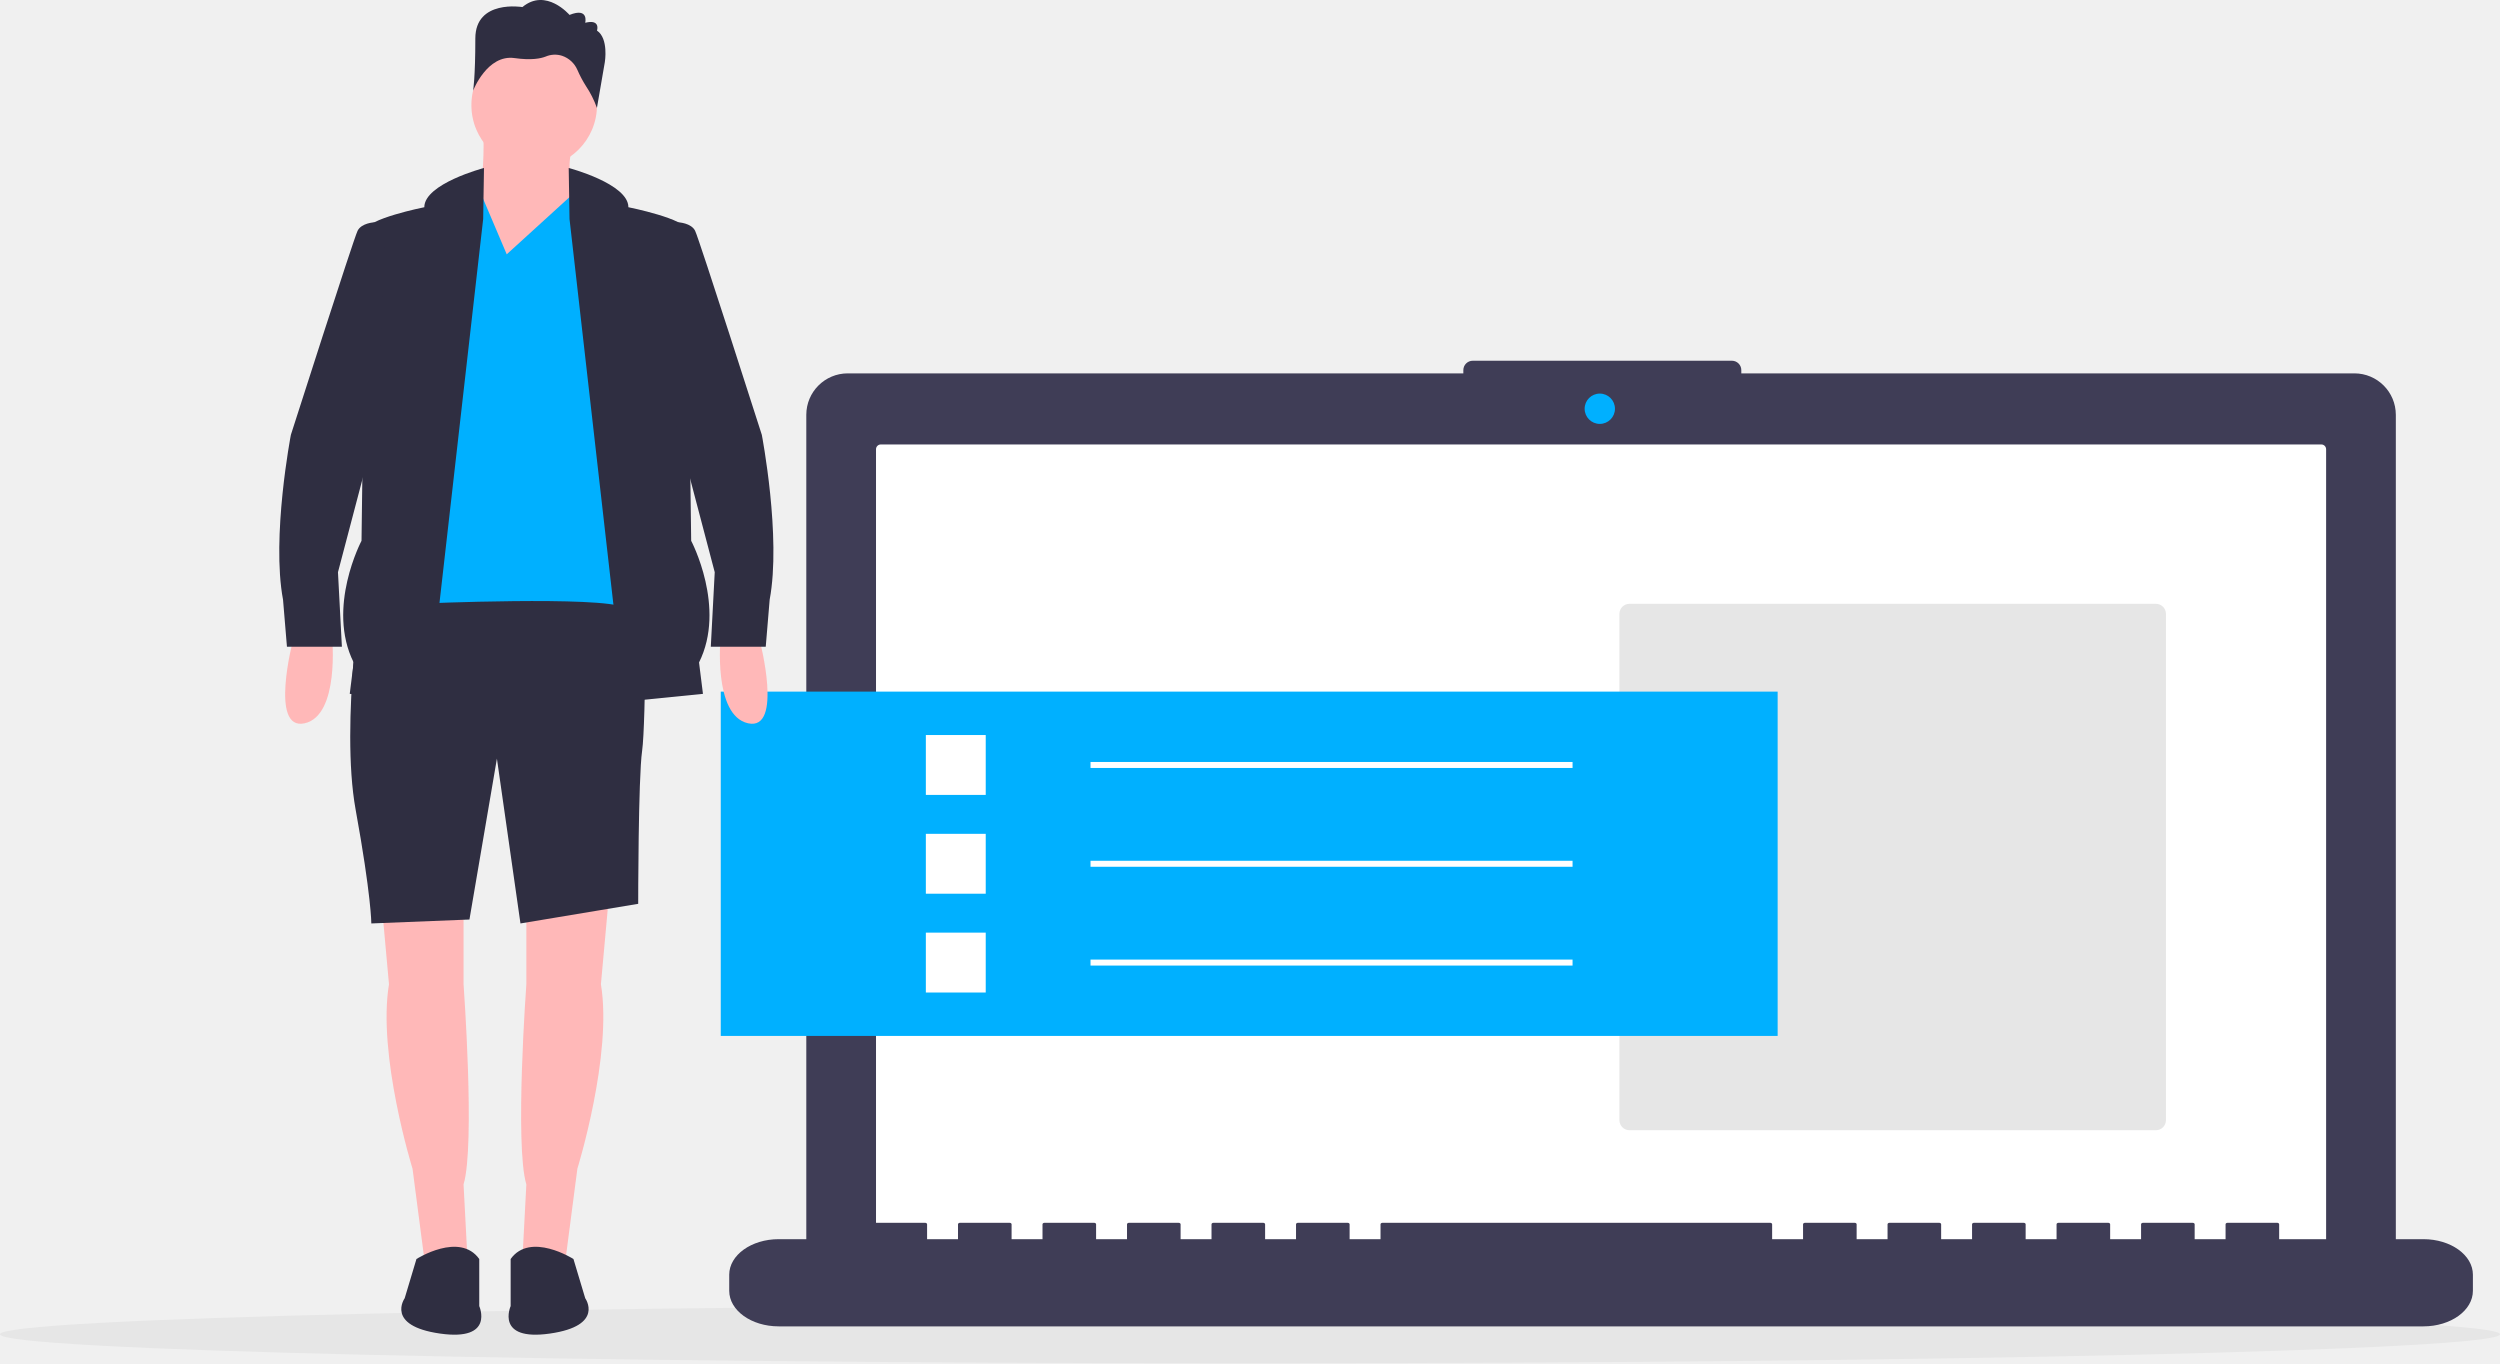
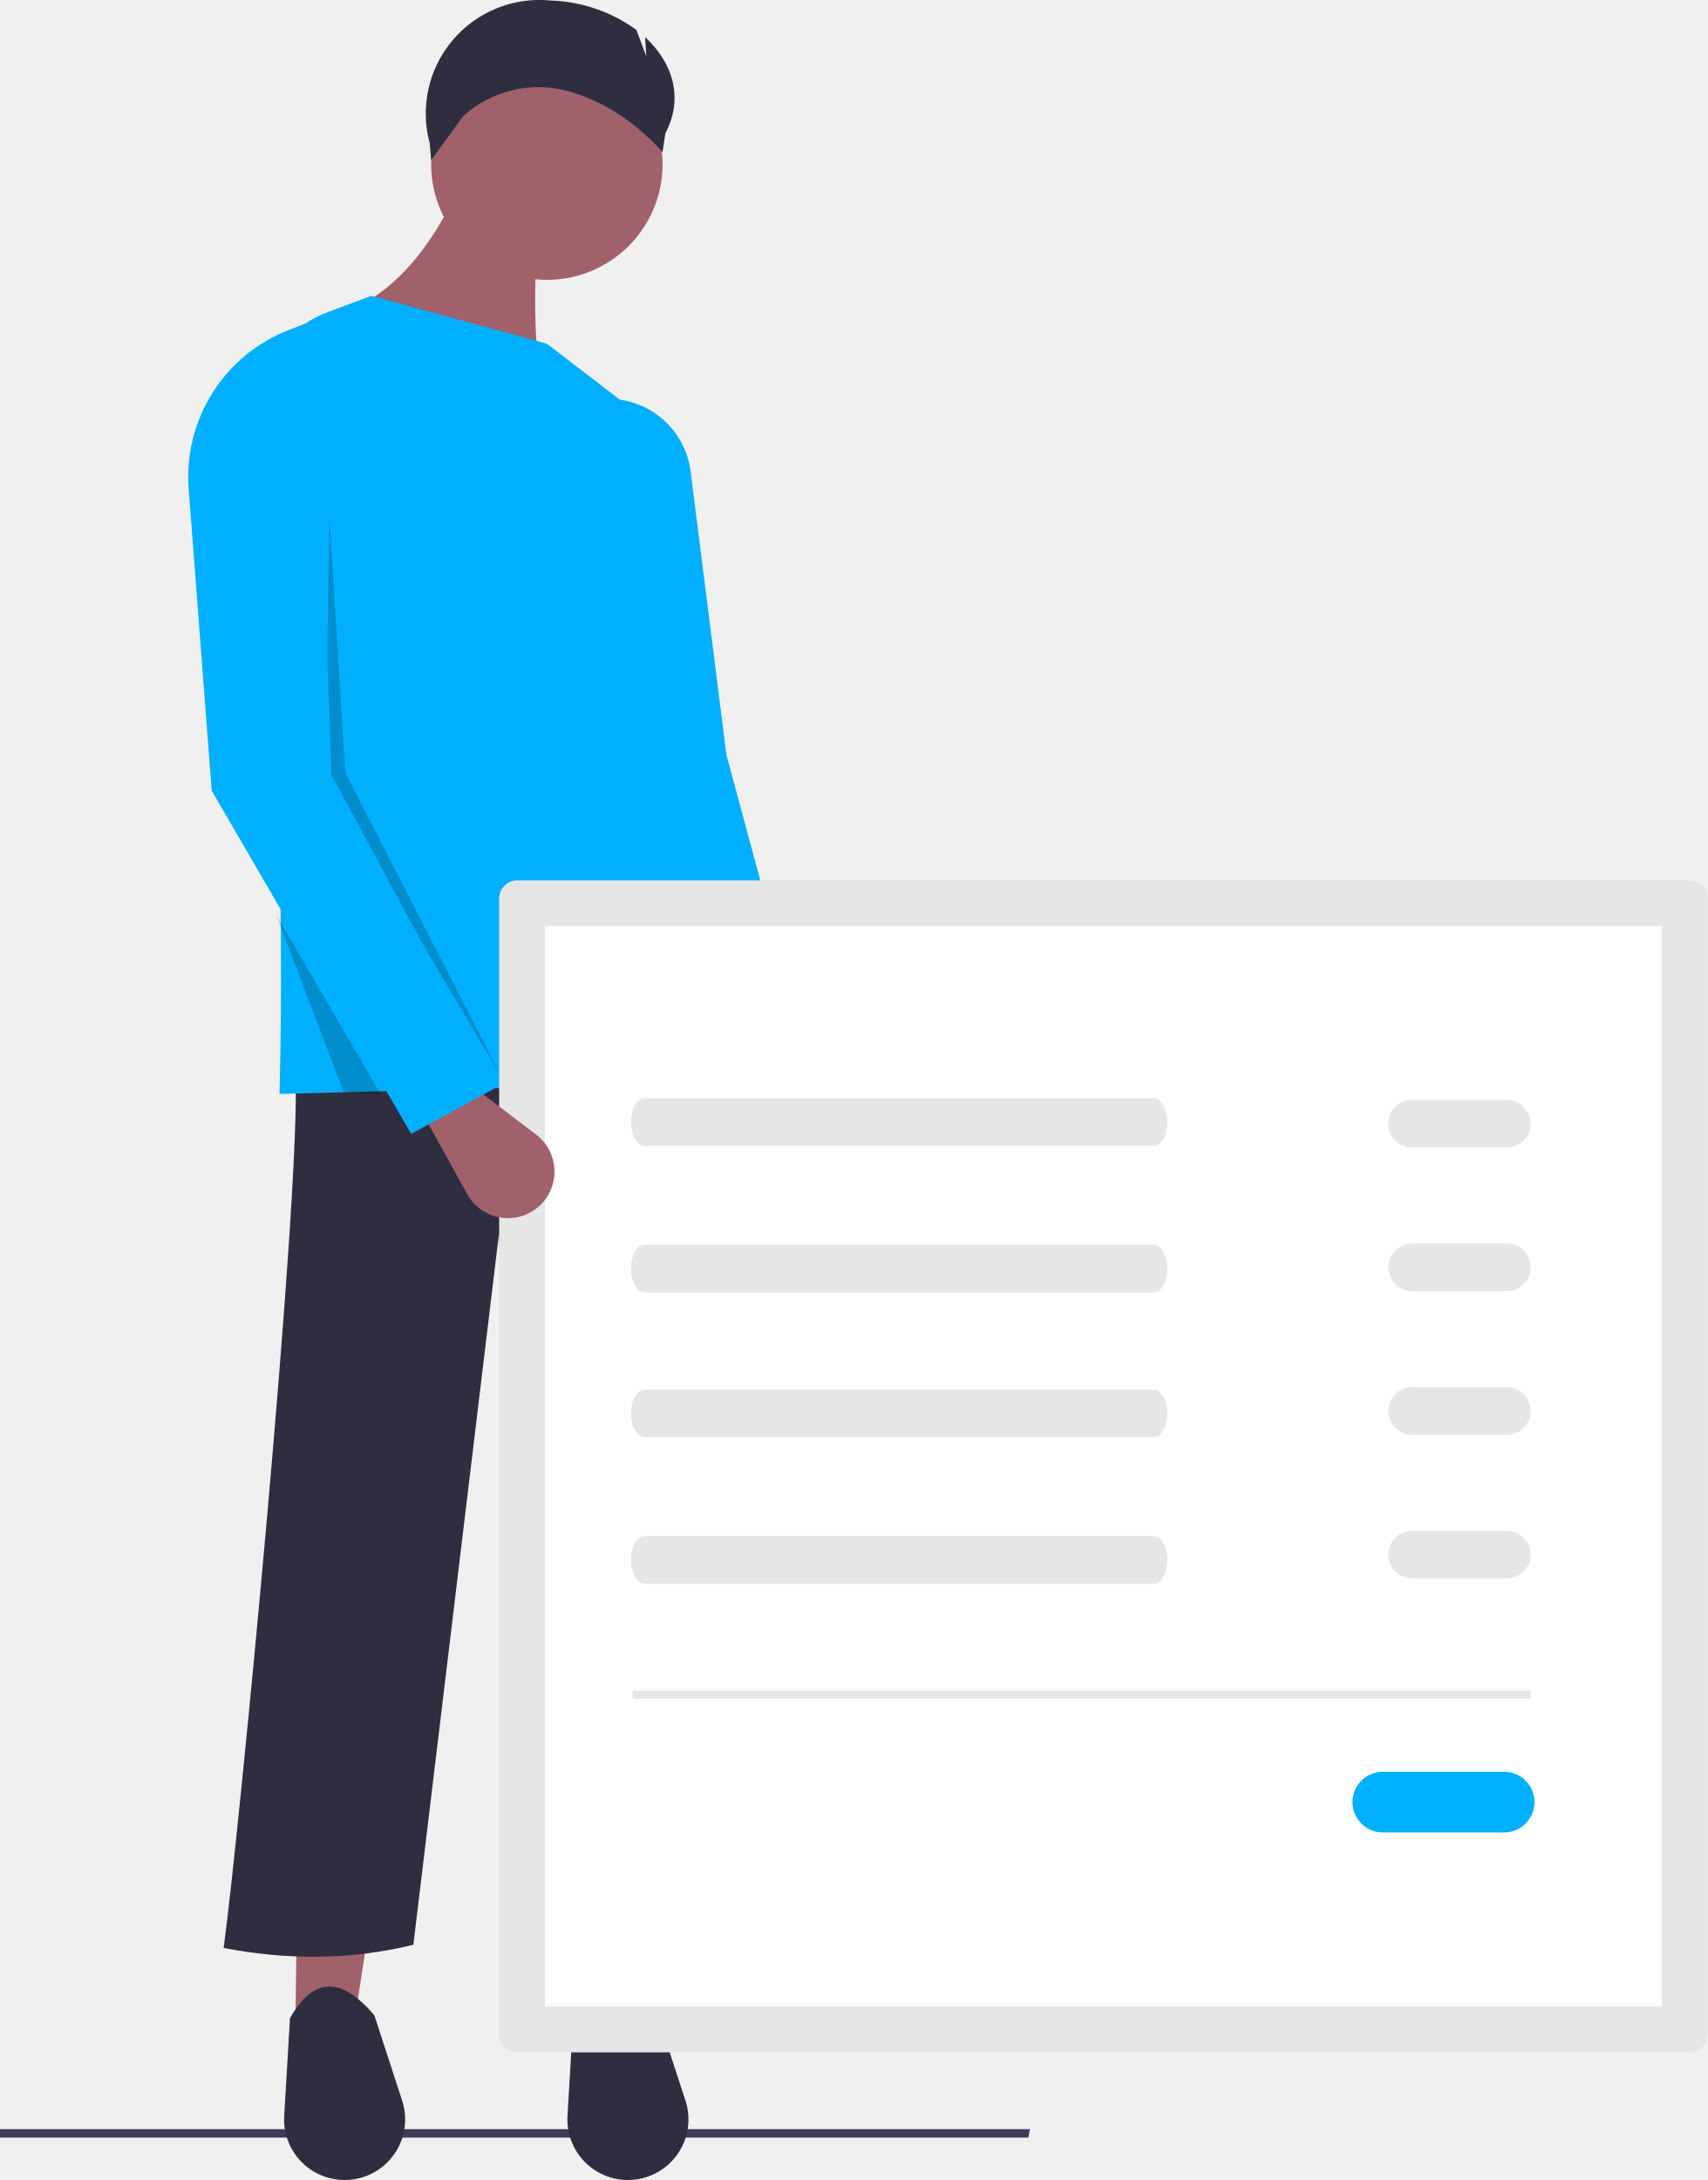
- <svg xmlns="http://www.w3.org/2000/svg" id="afc017fa-71c4-4ea6-a0c5-62cd2df9d074" data-name="Layer 1" width="885.358" height="482.802" viewBox="0 0 885.358 482.802">
-   <ellipse cx="442.679" cy="472.519" rx="442.679" ry="10.282" fill="#e6e6e6" />
-   <path d="M991.101,340.824H773.996v-1.137a3.338,3.338,0,0,0-3.338-3.338H678.89a3.338,3.338,0,0,0-3.338,3.338v1.137H457.552a14.686,14.686,0,0,0-14.686,14.686V652.793a14.686,14.686,0,0,0,14.686,14.686H991.101a14.686,14.686,0,0,0,14.686-14.686V355.509A14.686,14.686,0,0,0,991.101,340.824Z" transform="translate(-157.3212 -208.5992)" fill="#3f3d56" />
-   <path d="M469.231,366a1.695,1.695,0,0,0-1.676,1.71v287.689a1.695,1.695,0,0,0,1.676,1.71H979.422a1.695,1.695,0,0,0,1.676-1.71v-287.689A1.695,1.695,0,0,0,979.422,366Z" transform="translate(-157.3212 -208.5992)" fill="#fff" />
-   <circle cx="566.558" cy="144.754" r="5.37" fill="#00b0ff" />
-   <path d="M1015.565,647.443H964.47V642.166c0-.29-.327-.525-.73-.525H946.222c-.403,0-.73.235-.73.525v5.277H934.544V642.166c0-.29-.327-.525-.73-.525H916.296c-.403,0-.73.235-.73.525v5.277H904.617V642.166c0-.29-.327-.525-.73-.525H886.369c-.403,0-.73.235-.73.525v5.277h-10.949V642.166c0-.29-.327-.525-.73-.525H856.442c-.403,0-.73.235-.73.525v5.277H844.763V642.166c0-.29-.327-.525-.73-.525H826.515c-.403,0-.73.235-.73.525v5.277H814.837V642.166c0-.29-.327-.525-.73-.525H796.589c-.403,0-.73.235-.73.525v5.277H784.91V642.166c0-.29-.327-.525-.73-.525H646.955c-.403,0-.73.235-.73.525v5.277H635.277V642.166c0-.29-.327-.525-.73-.525H617.029c-.403,0-.73.235-.73.525v5.277h-10.949V642.166c0-.29-.327-.525-.73-.525H587.102c-.403,0-.73.235-.73.525v5.277H575.423V642.166c0-.29-.327-.525-.73-.525H557.175c-.403,0-.73.235-.73.525v5.277H545.496V642.166c0-.29-.327-.525-.73-.525H527.248c-.403,0-.73.235-.73.525v5.277h-10.949V642.166c0-.29-.327-.525-.73-.525H497.322c-.403,0-.73.235-.73.525v5.277H485.643V642.166c0-.29-.327-.525-.73-.525H467.395c-.403,0-.73.235-.73.525v5.277h-33.576c-9.675,0-17.518,5.638-17.518,12.593v5.694c0,6.955,7.843,12.593,17.518,12.593H1015.565c9.675,0,17.518-5.638,17.518-12.593v-5.694C1033.083,653.081,1025.24,647.443,1015.565,647.443Z" transform="translate(-157.3212 -208.5992)" fill="#3f3d56" />
-   <rect x="573.506" y="213.837" width="193.548" height="186.423" rx="3.562" fill="#e6e6e6" />
-   <path d="M328.435,254.187a120.058,120.058,0,0,1-1.39,25.017s-9.729,22.238,1.39,31.967S360.402,281.984,360.402,281.984c-1.442-8.634-2.273-16.751,0-22.238Z" transform="translate(-157.3212 -208.5992)" fill="#ffb8b8" />
-   <path d="M343.724,526.598v30.577s-4.17,56.984,0,70.882l-1.39,26.407h15.288l4.17-31.967s12.509-40.306,8.339-65.323l2.78-30.577Z" transform="translate(-157.3212 -208.5992)" fill="#ffb8b8" />
-   <path d="M321.486,526.598v30.577s4.17,56.984,0,70.882l1.39,26.407H307.588l-4.17-31.967s-12.509-40.306-8.339-65.323l-2.78-30.577Z" transform="translate(-157.3212 -208.5992)" fill="#ffb8b8" />
-   <path d="M286.045,411.935s-8.339,52.814-2.78,83.391,5.559,40.306,5.559,40.306l34.746-1.39L333.3,477.258l8.339,58.374,41.696-6.949s0-44.475,1.39-54.204,1.39-65.323,1.39-65.323Z" transform="translate(-157.3212 -208.5992)" fill="#2f2e41" />
-   <path d="M360.402,654.464s-15.288-9.729-22.238,0v16.678s-5.559,12.509,13.899,9.729,12.509-12.509,12.509-12.509Z" transform="translate(-157.3212 -208.5992)" fill="#2f2e41" />
-   <path d="M304.808,654.464s15.288-9.729,22.238,0v16.678s5.559,12.509-13.899,9.729-12.509-12.509-12.509-12.509Z" transform="translate(-157.3212 -208.5992)" fill="#2f2e41" />
-   <circle cx="189.182" cy="37.249" r="22.238" fill="#ffb8b8" />
-   <path d="M336.775,298.662l-9.56-22.494-9.898,4.426L304.808,352.866l1.39,69.493s63.933-2.78,72.272,1.39-9.729-136.205-9.729-136.205l-8.339-10.402Z" transform="translate(-157.3212 -208.5992)" fill="#00b0ff" />
-   <path d="M328.724,268.086s-21.136,5.559-21.136,13.899c0,0-20.848,4.17-20.848,8.339s-1.39,109.798-1.39,109.798-12.509,23.627-2.78,43.085l-1.39,11.119,27.797,2.78,19.458-170.952Z" transform="translate(-157.3212 -208.5992)" fill="#2f2e41" />
-   <path d="M358.724,268.086s21.136,5.559,21.136,13.899c0,0,20.848,4.17,20.848,8.339s1.39,109.798,1.39,109.798,12.509,23.627,2.78,43.085l1.39,11.119-27.797,2.78-19.458-170.952Z" transform="translate(-157.3212 -208.5992)" fill="#2f2e41" />
-   <path d="M364.572,216.661s1.39-5.559-5.559-2.78c0,0-8.339-9.729-16.678-2.78,0,0-16.678-2.78-16.678,11.119s-.786,18.488-.786,18.488,4.956-12.928,14.685-11.538c5.945.849,9.296.142,11.002-.537a8.342,8.342,0,0,1,5.824-.276,9.06,9.06,0,0,1,5.412,4.983,41.764,41.764,0,0,0,3.013,5.698,35.286,35.286,0,0,1,3.913,7.784h0l2.804-16.262s1.39-8.339-2.78-11.119C368.741,219.441,370.131,215.271,364.572,216.661Z" transform="translate(-157.3212 -208.5992)" fill="#2f2e41" />
-   <rect x="255.251" y="244.931" width="374.289" height="121.935" fill="#00b0ff" />
-   <path d="M261.028,435.562s-8.339,31.967,4.17,29.187,9.729-30.577,9.729-30.577Z" transform="translate(-157.3212 -208.5992)" fill="#ffb8b8" />
-   <path d="M426.42,435.562s8.339,31.967-4.17,29.187-9.729-30.577-9.729-30.577Z" transform="translate(-157.3212 -208.5992)" fill="#ffb8b8" />
-   <path d="M293.689,290.323l-3.836-2.986s-4.503.207-5.893,2.986-23.627,72.272-23.627,72.272-6.949,36.136-2.78,58.374l1.39,16.678h19.458L277.011,411.24l13.899-52.814Z" transform="translate(-157.3212 -208.5992)" fill="#2f2e41" />
-   <path d="M393.758,290.323l3.836-2.986s4.503.207,5.893,2.986,23.627,72.272,23.627,72.272,6.949,36.136,2.78,58.374l-1.39,16.678H409.047l1.39-26.407-13.899-52.814Z" transform="translate(-157.3212 -208.5992)" fill="#2f2e41" />
-   <rect x="327.882" y="260.306" width="21.206" height="21.206" fill="#fff" />
-   <rect x="386.199" y="269.849" width="170.71" height="2.121" fill="#fff" />
-   <rect x="327.882" y="295.296" width="21.206" height="21.206" fill="#fff" />
-   <rect x="386.199" y="304.839" width="170.71" height="2.121" fill="#fff" />
-   <rect x="327.882" y="330.286" width="21.206" height="21.206" fill="#fff" />
-   <rect x="386.199" y="339.829" width="170.71" height="2.121" fill="#fff" />
+ <svg xmlns="http://www.w3.org/2000/svg" id="fa31da1d-917f-4e54-b738-e4bf96d4c31c" data-name="Layer 1" width="427.965" height="546.269" viewBox="0 0 427.965 546.269">
+   <polygon points="257.738 535.649 0 535.649 0 533.543 258.12 533.543 257.738 535.649" fill="#3f3d56" />
+   <polygon points="89.053 505.128 74.053 506.128 76.053 349.128 113.053 349.128 89.053 505.128" fill="#a0616a" />
+   <polygon points="161.053 505.128 146.053 506.128 148.053 349.128 171.983 349.134 161.053 505.128" fill="#a0616a" />
+   <path d="M563.07,664.993c-15.702,7.161-30.46,6.796-44.508.761l-7.492-179.761L489.612,664.181c-15.691,3.882-31.55,3.865-47.541.813,3.683-26.693,19.406-189.195,18-219l105-5Z" transform="translate(-386.0175 -176.8657)" fill="#2f2e41" />
+   <path d="M472.388,723.134h0a15.171,15.171,0,0,1-15.145-16.068l1.447-24.451c5.827-10.448,12.9-10.49,21.143-.755l6.978,21.399A15.171,15.171,0,0,1,472.388,723.134Z" transform="translate(-386.0175 -176.8657)" fill="#2f2e41" />
+   <path d="M543.388,723.134h0a15.171,15.171,0,0,1-15.145-16.068l1.447-24.451c5.827-10.448,12.9-10.49,21.143-.755l6.978,21.399A15.171,15.171,0,0,1,543.388,723.134Z" transform="translate(-386.0175 -176.8657)" fill="#2f2e41" />
+   <circle cx="137.053" cy="41.128" r="29" fill="#a0616a" />
+   <path d="M522.07,272.993l-47-19c11.248-5.513,18.885-15.759,25-28h21C520.069,244.671,519.262,262.909,522.07,272.993Z" transform="translate(-386.0175 -176.8657)" fill="#a0616a" />
+   <path d="M568.07,447.993l-112,3c1.364-53.779-1.029-109.116-6.643-165.789a29.127,29.127,0,0,1,18.767-30.132l10.876-4.079,44,12,20.766,15.921a21.257,21.257,0,0,1,8.244,18.348C548.937,343.173,555.956,394.281,568.07,447.993Z" transform="translate(-386.0175 -176.8657)" fill="#00b0ff" />
+   <path d="M580.558,485.87h0a11.662,11.662,0,0,1-12.266-10.355l-2.476-22.292,13.231-3.686,10.925,18.841A11.662,11.662,0,0,1,580.558,485.87Z" transform="translate(-386.0175 -176.8657)" fill="#a0616a" />
+   <path d="M592.07,454.993l-26,1-20-80-5-99h0a20.762,20.762,0,0,1,18.023,17.997l8.977,71.003Z" transform="translate(-386.0175 -176.8657)" fill="#00b0ff" />
+   <polygon points="82.553 129.628 81.553 195.628 125.553 269.628 86.553 193.628 82.553 129.628" opacity="0.2" />
+   <polygon points="69.277 229.313 95.356 274.128 86.114 273.628 69.277 229.313" opacity="0.2" />
+   <path d="M515.701,397.458a4.594,4.594,0,0,0-4.589,4.589V686.563a4.594,4.594,0,0,0,4.589,4.589H809.394a4.594,4.594,0,0,0,4.589-4.589V402.047a4.594,4.594,0,0,0-4.589-4.589Z" transform="translate(-386.0175 -176.8657)" fill="#e6e6e6" />
+   <path d="M522.612,679.652H802.482V408.958H522.612Z" transform="translate(-386.0175 -176.8657)" fill="#fff" />
+   <path d="M547.539,452.083c-1.867,0-3.386,2.676-3.386,5.966s1.519,5.966,3.386,5.966H675.184c1.867,0,3.386-2.676,3.386-5.966s-1.519-5.966-3.386-5.966Z" transform="translate(-386.0175 -176.8657)" fill="#e6e6e6" />
+   <path d="M547.539,488.795c-1.867,0-3.386,2.676-3.386,5.966s1.519,5.966,3.386,5.966H675.184c1.867,0,3.386-2.676,3.386-5.966s-1.519-5.966-3.386-5.966Z" transform="translate(-386.0175 -176.8657)" fill="#e6e6e6" />
+   <path d="M547.539,525.083c-1.867,0-3.386,2.676-3.386,5.966s1.519,5.966,3.386,5.966H675.184c1.867,0,3.386-2.676,3.386-5.966s-1.519-5.966-3.386-5.966Z" transform="translate(-386.0175 -176.8657)" fill="#e6e6e6" />
+   <path d="M547.539,561.795c-1.867,0-3.386,2.676-3.386,5.966s1.519,5.966,3.386,5.966H675.184c1.867,0,3.386-2.676,3.386-5.966s-1.519-5.966-3.386-5.966Z" transform="translate(-386.0175 -176.8657)" fill="#e6e6e6" />
+   <path d="M739.852,452.476a5.966,5.966,0,0,0,0,11.931h23.863a5.966,5.966,0,0,0,0-11.931Z" transform="translate(-386.0175 -176.8657)" fill="#e6e6e6" />
+   <path d="M739.852,488.476a5.966,5.966,0,0,0,0,11.931h23.863a5.966,5.966,0,0,0,0-11.931Z" transform="translate(-386.0175 -176.8657)" fill="#e6e6e6" />
+   <path d="M739.852,524.476a5.966,5.966,0,0,0,0,11.931h23.863a5.966,5.966,0,0,0,0-11.931Z" transform="translate(-386.0175 -176.8657)" fill="#e6e6e6" />
+   <path d="M739.852,560.476a5.966,5.966,0,0,0,0,11.931h23.863a5.966,5.966,0,0,0,0-11.931Z" transform="translate(-386.0175 -176.8657)" fill="#e6e6e6" />
+   <path d="M732.581,620.84a7.601,7.601,0,0,0,0,15.203h30.406a7.601,7.601,0,0,0,0-15.203Z" transform="translate(-386.0175 -176.8657)" fill="#00b0ff" />
+   <rect x="158.553" y="423.628" width="225" height="2" fill="#e6e6e6" />
+   <path d="M518.416,480.944l0,0a11.662,11.662,0,0,1-15.303-4.849l-10.849-19.631,10.8-8.486,17.324,13.199A11.662,11.662,0,0,1,518.416,480.944Z" transform="translate(-386.0175 -176.8657)" fill="#a0616a" />
+   <path d="M511.07,448.993l-22,12-50-86-5.762-75.626a39.499,39.499,0,0,1,25.278-39.895l6.484-2.479,4,114Z" transform="translate(-386.0175 -176.8657)" fill="#00b0ff" />
+   <path d="M547.678,186.164,548,191l-2.49-6.64a38.65,38.65,0,0,0-21.484-7.367l-0-0A28.484,28.484,0,0,0,493.724,212.839l.346,4.154,8-11h0a28.124,28.124,0,0,1,27.075-6.073,47.717,47.717,0,0,1,10.018,4.365,55.048,55.048,0,0,1,12.907,10.707l.695-4.726C557.436,201.482,554.656,192.563,547.678,186.164Z" transform="translate(-386.0175 -176.8657)" fill="#2f2e41" />
</svg>
